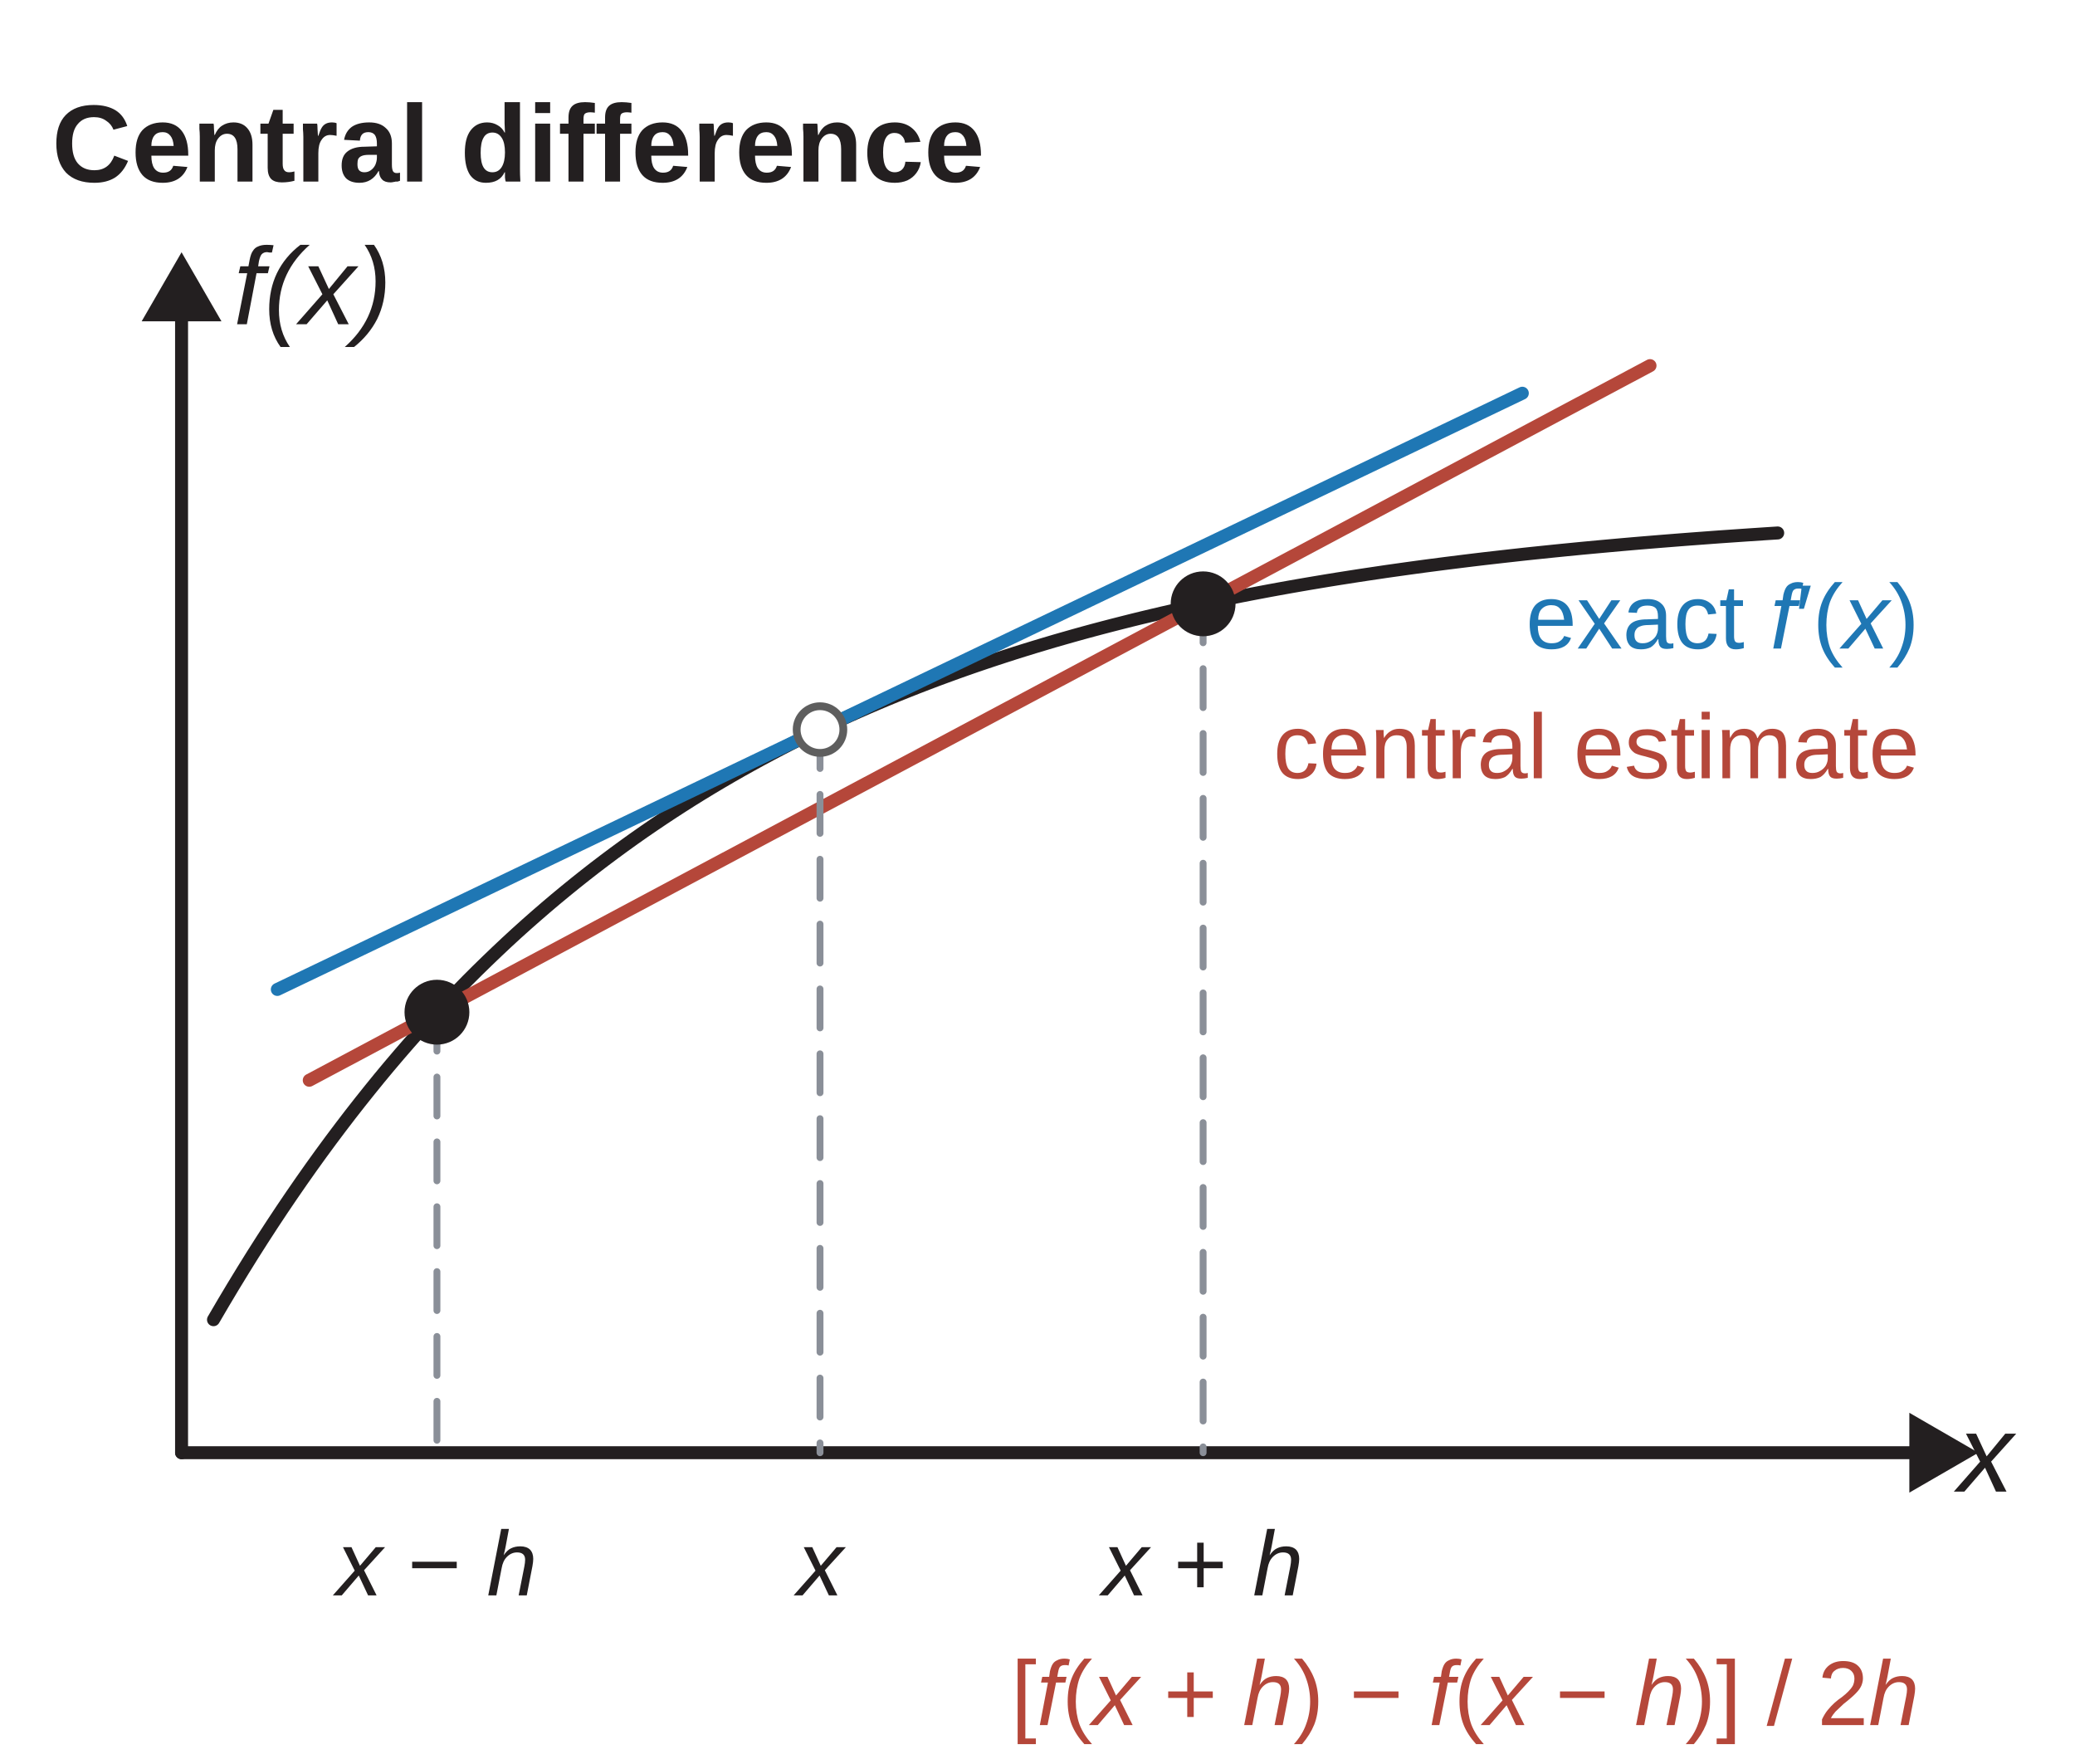
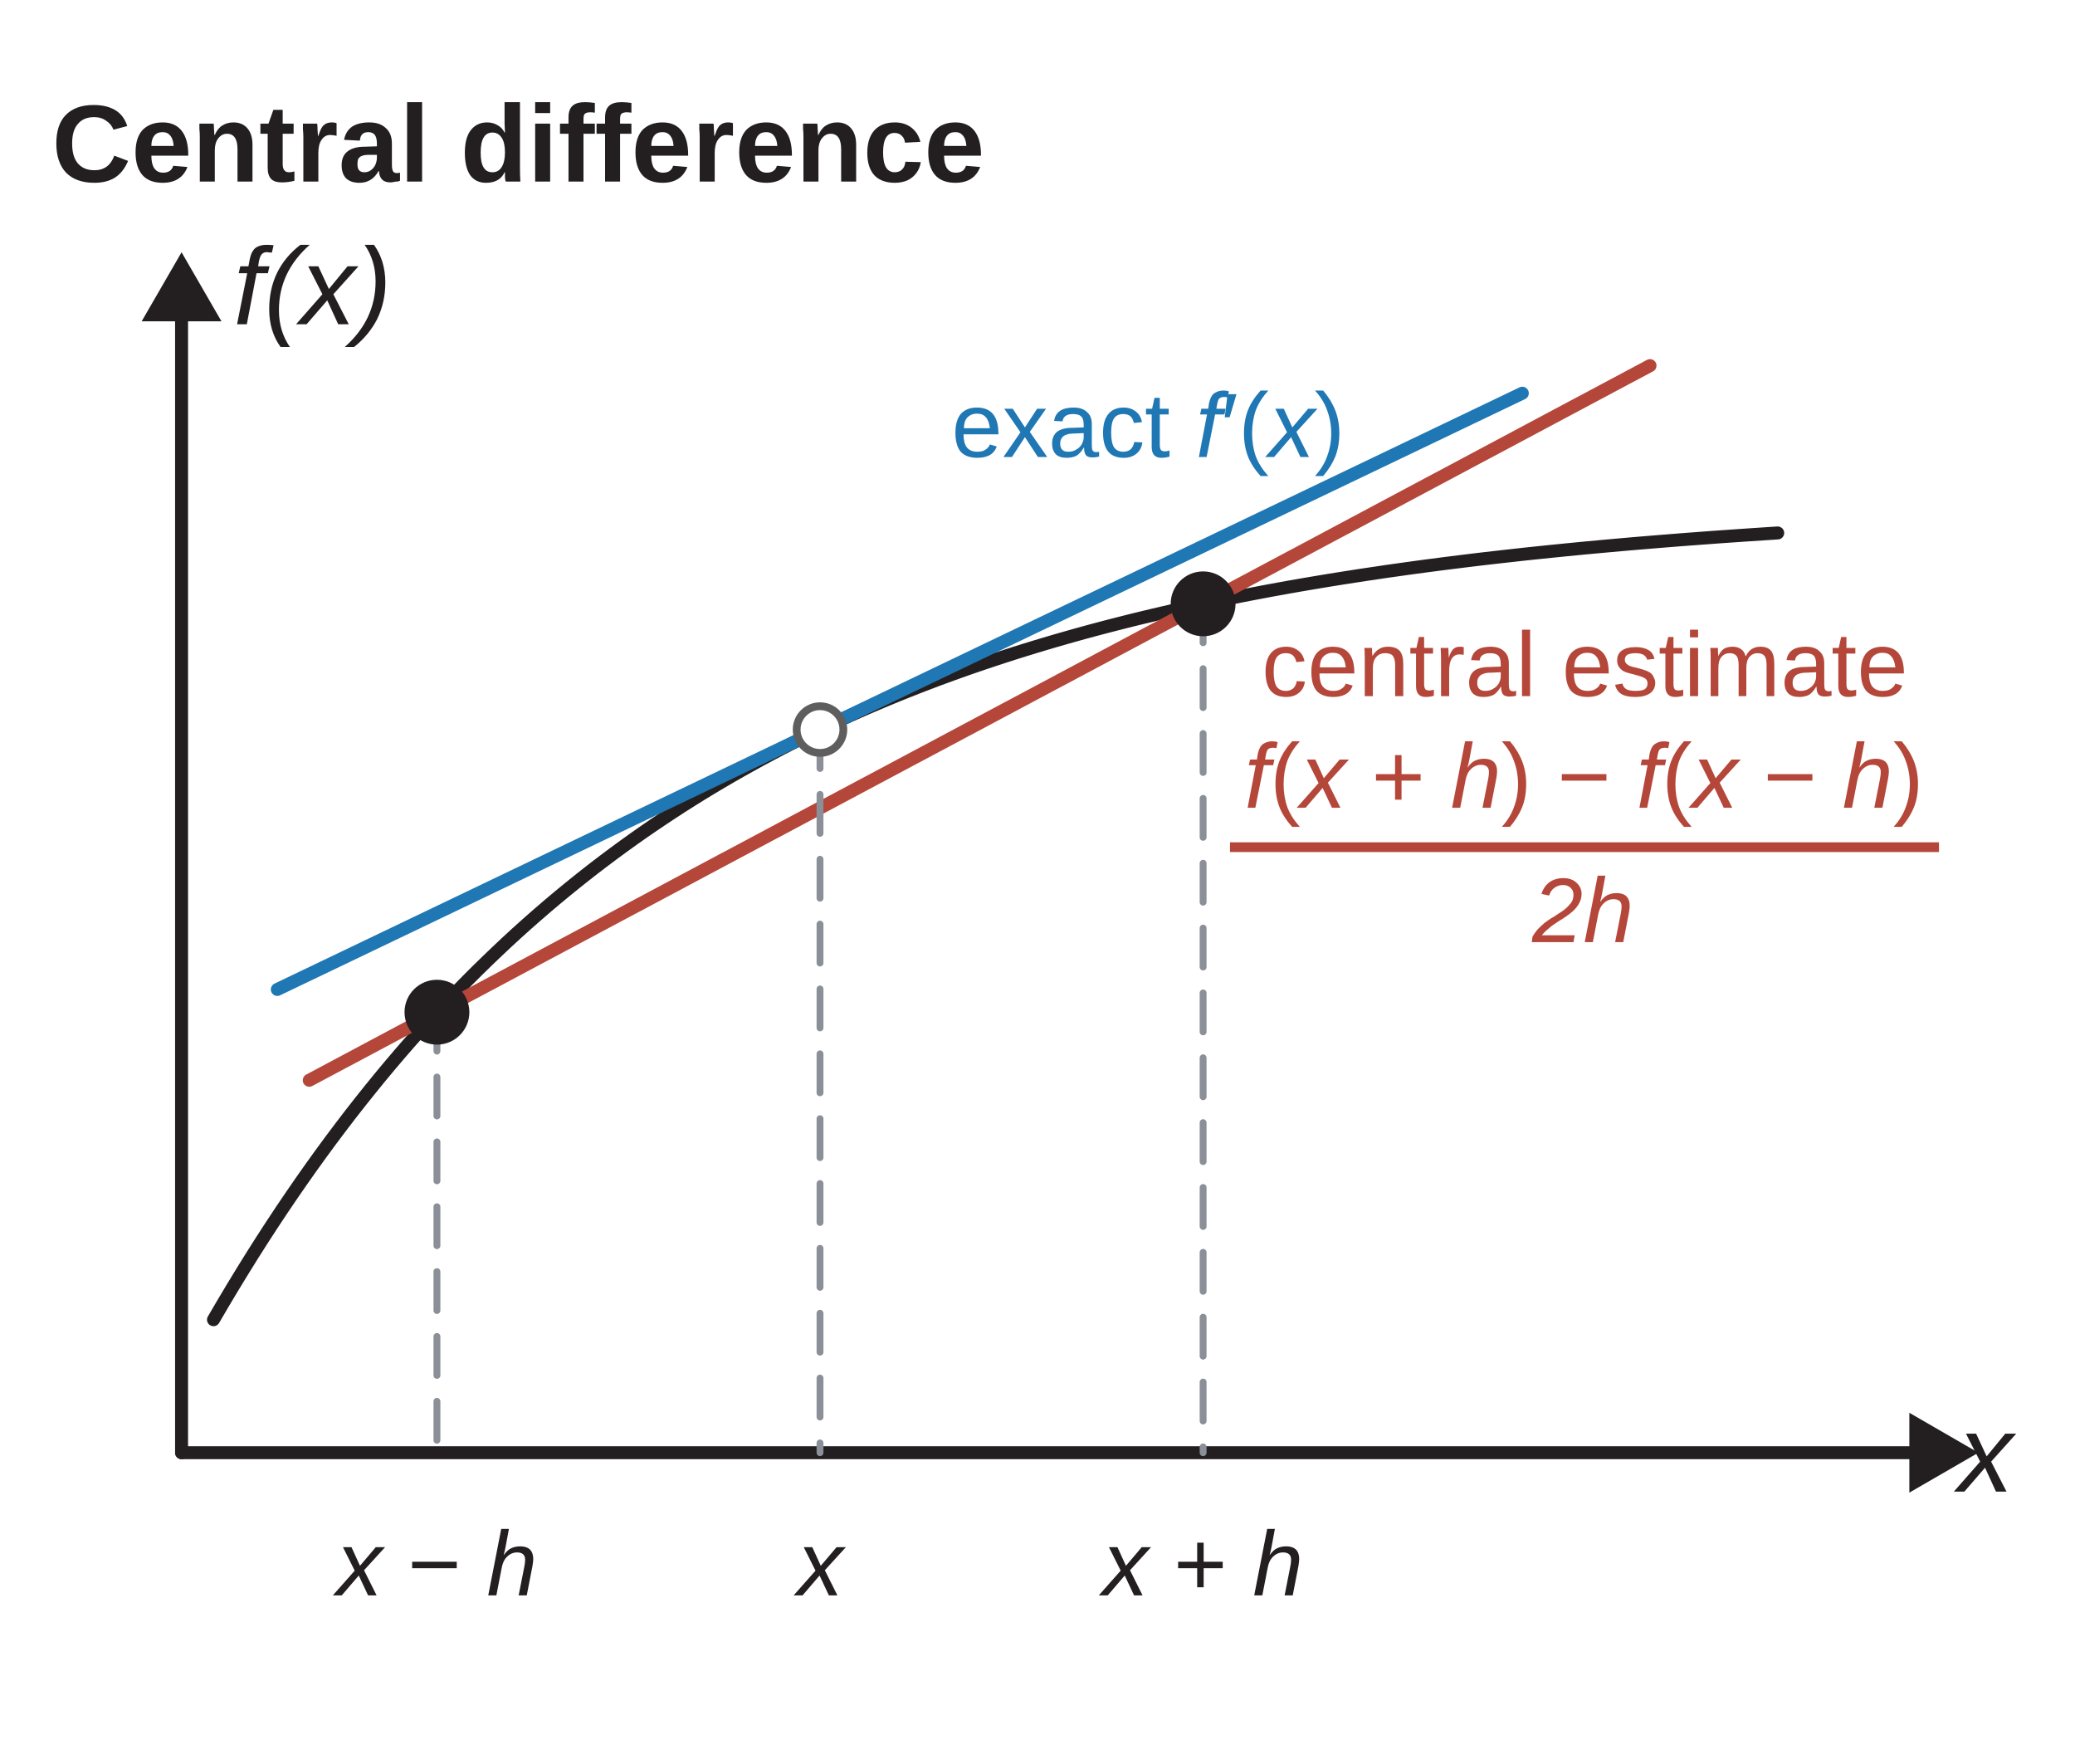
- <svg xmlns="http://www.w3.org/2000/svg" width="80mm" height="68mm" viewBox="0 0 80 68">
-   <defs>
+ <svg xmlns="http://www.w3.org/2000/svg" width="80mm" height="68mm" viewBox="0 0 80 68" version="1.1" id="svg22">
+   <defs id="defs1">
    <marker id="tri" orient="auto-start-reverse" markerWidth="1" markerHeight="1" viewBox="0 0 1 1" refX="0" refY="0" style="overflow:visible" preserveAspectRatio="xMidYMid">
-       <path transform="scale(0.5)" d="M 5.77,0 -2.88,5 V -5 Z" style="fill:context-stroke;fill-rule:evenodd;stroke:context-stroke;stroke-width:1pt" />
+       <path transform="scale(0.5)" d="M 5.77,0 -2.88,5 V -5 Z" style="fill:context-stroke;fill-rule:evenodd;stroke:context-stroke;stroke-width:1pt" id="path1" />
    </marker>
  </defs>
  <rect id="background" width="80" height="68" style="fill:#ffffff" />
  <g id="central">
-     <text x="2.00" y="7.00" style="font-family:Arial;font-size:4.23px;fill:#231f20;font-weight:bold;font-style:normal;text-anchor:start">Central difference</text>
-     <path d="M 7.000,56.000 L 74.500,56.000" style="fill:none;stroke:#231f20;stroke-width:0.5;stroke-linecap:round;stroke-linejoin:round;marker-end:url(#tri)" />
-     <path d="M 7.000,56.000 L 7.000,11.500" style="fill:none;stroke:#231f20;stroke-width:0.5;stroke-linecap:round;stroke-linejoin:round;marker-end:url(#tri)" />
-     <text x="75.50" y="57.50" style="font-family:Arial;font-size:4.23px;fill:#231f20;font-weight:normal;font-style:normal;text-anchor:start">
-       <tspan style="font-style:italic">x</tspan>
+     <text x="2.00" y="7.00" style="font-family:Arial;font-size:4.23px;fill:#231f20;font-weight:bold;font-style:normal;text-anchor:start" id="text1">Central difference</text>
+     <path d="M 7.000,56.000 L 74.500,56.000" style="fill:none;stroke:#231f20;stroke-width:0.5;stroke-linecap:round;stroke-linejoin:round;marker-end:url(#tri)" id="path2" />
+     <path d="M 7.000,56.000 L 7.000,11.500" style="fill:none;stroke:#231f20;stroke-width:0.5;stroke-linecap:round;stroke-linejoin:round;marker-end:url(#tri)" id="path3" />
+     <text x="75.50" y="57.50" style="font-family:Arial;font-size:4.23px;fill:#231f20;font-weight:normal;font-style:normal;text-anchor:start" id="text3">
+       <tspan style="font-style:italic" id="tspan3">x</tspan>
    </text>
-     <text x="9.00" y="12.50" style="font-family:Arial;font-size:4.23px;fill:#231f20;font-weight:normal;font-style:normal;text-anchor:start">
-       <tspan style="font-style:italic">f(x)</tspan>
+     <text x="9.00" y="12.50" style="font-family:Arial;font-size:4.23px;fill:#231f20;font-weight:normal;font-style:normal;text-anchor:start" id="text4">
+       <tspan style="font-style:italic" id="tspan4">f(x)</tspan>
    </text>
-     <path d="M 8.231,50.873 L 8.608,50.229 L 8.985,49.598 L 9.362,48.980 L 9.738,48.375 L 10.115,47.782 L 10.492,47.201 L 10.869,46.632 L 11.246,46.075 L 11.623,45.529 L 12.000,44.994 L 12.377,44.470 L 12.754,43.957 L 13.131,43.455 L 13.508,42.962 L 13.885,42.480 L 14.262,42.008 L 14.638,41.545 L 15.015,41.092 L 15.392,40.648 L 15.769,40.213 L 16.146,39.787 L 16.523,39.370 L 16.900,38.961 L 17.277,38.561 L 17.654,38.169 L 18.031,37.784 L 18.408,37.408 L 18.785,37.040 L 19.162,36.679 L 19.538,36.325 L 19.915,35.978 L 20.292,35.639 L 20.669,35.307 L 21.046,34.981 L 21.423,34.662 L 21.800,34.350 L 22.177,34.044 L 22.554,33.744 L 22.931,33.450 L 23.308,33.163 L 23.685,32.881 L 24.062,32.605 L 24.438,32.335 L 24.815,32.070 L 25.192,31.811 L 25.569,31.557 L 25.946,31.308 L 26.323,31.064 L 26.700,30.825 L 27.077,30.591 L 27.454,30.362 L 27.831,30.138 L 28.208,29.918 L 28.585,29.703 L 28.962,29.492 L 29.338,29.285 L 29.715,29.083 L 30.092,28.884 L 30.469,28.690 L 30.846,28.500 L 31.223,28.314 L 31.600,28.131 L 31.977,27.952 L 32.354,27.777 L 32.731,27.606 L 33.108,27.438 L 33.485,27.273 L 33.862,27.112 L 34.238,26.954 L 34.615,26.799 L 34.992,26.648 L 35.369,26.499 L 35.746,26.354 L 36.123,26.211 L 36.500,26.072 L 36.877,25.935 L 37.254,25.801 L 37.631,25.670 L 38.008,25.542 L 38.385,25.416 L 38.762,25.293 L 39.138,25.172 L 39.515,25.054 L 39.892,24.938 L 40.269,24.825 L 40.646,24.713 L 41.023,24.605 L 41.400,24.498 L 41.777,24.393 L 42.154,24.291 L 42.531,24.191 L 42.908,24.093 L 43.285,23.997 L 43.662,23.902 L 44.038,23.810 L 44.415,23.720 L 44.792,23.631 L 45.169,23.545 L 45.546,23.460 L 45.923,23.376 L 46.300,23.295 L 46.677,23.215 L 47.054,23.137 L 47.431,23.060 L 47.808,22.985 L 48.185,22.912 L 48.562,22.840 L 48.938,22.769 L 49.315,22.700 L 49.692,22.632 L 50.069,22.566 L 50.446,22.501 L 50.823,22.438 L 51.200,22.375 L 51.577,22.314 L 51.954,22.255 L 52.331,22.196 L 52.708,22.139 L 53.085,22.083 L 53.462,22.027 L 53.838,21.974 L 54.215,21.921 L 54.592,21.869 L 54.969,21.818 L 55.346,21.769 L 55.723,21.720 L 56.100,21.673 L 56.477,21.626 L 56.854,21.580 L 57.231,21.535 L 57.608,21.492 L 57.985,21.449 L 58.362,21.407 L 58.738,21.365 L 59.115,21.325 L 59.492,21.286 L 59.869,21.247 L 60.246,21.209 L 60.623,21.172 L 61.000,21.135 L 61.377,21.100 L 61.754,21.065 L 62.131,21.031 L 62.508,20.997 L 62.885,20.964 L 63.262,20.932 L 63.638,20.901 L 64.015,20.870 L 64.392,20.840 L 64.769,20.810 L 65.146,20.781 L 65.523,20.753 L 65.900,20.725 L 66.277,20.697 L 66.654,20.671 L 67.031,20.645 L 67.408,20.619 L 67.785,20.594 L 68.162,20.569 L 68.538,20.545" style="fill:none;stroke:#231f20;stroke-width:0.5;stroke-linecap:round;stroke-linejoin:round" />
-     <path d="M 10.692,38.142 L 58.692,15.158" style="fill:none;stroke:#1f77b4;stroke-width:0.5;stroke-linecap:round;stroke-linejoin:round" />
-     <path d="M 11.923,41.643 L 63.615,14.094" style="fill:none;stroke:#b5473a;stroke-width:0.5;stroke-linecap:round;stroke-linejoin:round" />
-     <path d="M 16.846,39.019 L 16.846,56.000" style="fill:none;stroke:#8a8f98;stroke-width:0.265;stroke-linecap:round;stroke-linejoin:round;stroke-dasharray:1.5,1" />
-     <circle cx="16.846" cy="39.019" r="1.1" style="fill:#231f20;stroke:#231f20;stroke-width:0.3" />
-     <path d="M 31.615,28.124 L 31.615,56.000" style="fill:none;stroke:#8a8f98;stroke-width:0.265;stroke-linecap:round;stroke-linejoin:round;stroke-dasharray:1.5,1" />
-     <circle cx="31.615" cy="28.124" r="0.9" style="fill:#ffffff;stroke:#5e5e5e;stroke-width:0.3" />
-     <path d="M 46.385,23.277 L 46.385,56.000" style="fill:none;stroke:#8a8f98;stroke-width:0.265;stroke-linecap:round;stroke-linejoin:round;stroke-dasharray:1.5,1" />
-     <circle cx="46.385" cy="23.277" r="1.1" style="fill:#231f20;stroke:#231f20;stroke-width:0.3" />
-     <text x="16.85" y="61.50" style="font-family:Arial;font-size:3.53px;fill:#231f20;font-weight:normal;font-style:normal;text-anchor:middle">
-       <tspan style="font-style:italic">x</tspan> − <tspan style="font-style:italic">h</tspan>
+     <path d="M 8.231,50.873 L 8.608,50.229 L 8.985,49.598 L 9.362,48.980 L 9.738,48.375 L 10.115,47.782 L 10.492,47.201 L 10.869,46.632 L 11.246,46.075 L 11.623,45.529 L 12.000,44.994 L 12.377,44.470 L 12.754,43.957 L 13.131,43.455 L 13.508,42.962 L 13.885,42.480 L 14.262,42.008 L 14.638,41.545 L 15.015,41.092 L 15.392,40.648 L 15.769,40.213 L 16.146,39.787 L 16.523,39.370 L 16.900,38.961 L 17.277,38.561 L 17.654,38.169 L 18.031,37.784 L 18.408,37.408 L 18.785,37.040 L 19.162,36.679 L 19.538,36.325 L 19.915,35.978 L 20.292,35.639 L 20.669,35.307 L 21.046,34.981 L 21.423,34.662 L 21.800,34.350 L 22.177,34.044 L 22.554,33.744 L 22.931,33.450 L 23.308,33.163 L 23.685,32.881 L 24.062,32.605 L 24.438,32.335 L 24.815,32.070 L 25.192,31.811 L 25.569,31.557 L 25.946,31.308 L 26.323,31.064 L 26.700,30.825 L 27.077,30.591 L 27.454,30.362 L 27.831,30.138 L 28.208,29.918 L 28.585,29.703 L 28.962,29.492 L 29.338,29.285 L 29.715,29.083 L 30.092,28.884 L 30.469,28.690 L 30.846,28.500 L 31.223,28.314 L 31.600,28.131 L 31.977,27.952 L 32.354,27.777 L 32.731,27.606 L 33.108,27.438 L 33.485,27.273 L 33.862,27.112 L 34.238,26.954 L 34.615,26.799 L 34.992,26.648 L 35.369,26.499 L 35.746,26.354 L 36.123,26.211 L 36.500,26.072 L 36.877,25.935 L 37.254,25.801 L 37.631,25.670 L 38.008,25.542 L 38.385,25.416 L 38.762,25.293 L 39.138,25.172 L 39.515,25.054 L 39.892,24.938 L 40.269,24.825 L 40.646,24.713 L 41.023,24.605 L 41.400,24.498 L 41.777,24.393 L 42.154,24.291 L 42.531,24.191 L 42.908,24.093 L 43.285,23.997 L 43.662,23.902 L 44.038,23.810 L 44.415,23.720 L 44.792,23.631 L 45.169,23.545 L 45.546,23.460 L 45.923,23.376 L 46.300,23.295 L 46.677,23.215 L 47.054,23.137 L 47.431,23.060 L 47.808,22.985 L 48.185,22.912 L 48.562,22.840 L 48.938,22.769 L 49.315,22.700 L 49.692,22.632 L 50.069,22.566 L 50.446,22.501 L 50.823,22.438 L 51.200,22.375 L 51.577,22.314 L 51.954,22.255 L 52.331,22.196 L 52.708,22.139 L 53.085,22.083 L 53.462,22.027 L 53.838,21.974 L 54.215,21.921 L 54.592,21.869 L 54.969,21.818 L 55.346,21.769 L 55.723,21.720 L 56.100,21.673 L 56.477,21.626 L 56.854,21.580 L 57.231,21.535 L 57.608,21.492 L 57.985,21.449 L 58.362,21.407 L 58.738,21.365 L 59.115,21.325 L 59.492,21.286 L 59.869,21.247 L 60.246,21.209 L 60.623,21.172 L 61.000,21.135 L 61.377,21.100 L 61.754,21.065 L 62.131,21.031 L 62.508,20.997 L 62.885,20.964 L 63.262,20.932 L 63.638,20.901 L 64.015,20.870 L 64.392,20.840 L 64.769,20.810 L 65.146,20.781 L 65.523,20.753 L 65.900,20.725 L 66.277,20.697 L 66.654,20.671 L 67.031,20.645 L 67.408,20.619 L 67.785,20.594 L 68.162,20.569 L 68.538,20.545" style="fill:none;stroke:#231f20;stroke-width:0.5;stroke-linecap:round;stroke-linejoin:round" id="path4" />
+     <path d="M 10.692,38.142 L 58.692,15.158" style="fill:none;stroke:#1f77b4;stroke-width:0.5;stroke-linecap:round;stroke-linejoin:round" id="path5" />
+     <path d="M 11.923,41.643 L 63.615,14.094" style="fill:none;stroke:#b5473a;stroke-width:0.5;stroke-linecap:round;stroke-linejoin:round" id="path6" />
+     <path d="M 16.846,39.019 L 16.846,56.000" style="fill:none;stroke:#8a8f98;stroke-width:0.265;stroke-linecap:round;stroke-linejoin:round;stroke-dasharray:1.5,1" id="path7" />
+     <circle cx="16.846" cy="39.019" r="1.1" style="fill:#231f20;stroke:#231f20;stroke-width:0.3" id="circle7" />
+     <path d="M 31.615,28.124 L 31.615,56.000" style="fill:none;stroke:#8a8f98;stroke-width:0.265;stroke-linecap:round;stroke-linejoin:round;stroke-dasharray:1.5,1" id="path8" />
+     <circle cx="31.615" cy="28.124" r="0.9" style="fill:#ffffff;stroke:#5e5e5e;stroke-width:0.3" id="circle8" />
+     <path d="M 46.385,23.277 L 46.385,56.000" style="fill:none;stroke:#8a8f98;stroke-width:0.265;stroke-linecap:round;stroke-linejoin:round;stroke-dasharray:1.5,1" id="path9" />
+     <circle cx="46.385" cy="23.277" r="1.1" style="fill:#231f20;stroke:#231f20;stroke-width:0.3" id="circle9" />
+     <text x="16.85" y="61.50" style="font-family:Arial;font-size:3.53px;fill:#231f20;font-weight:normal;font-style:normal;text-anchor:middle" id="text10">
+       <tspan style="font-style:italic" id="tspan9">x</tspan> − <tspan style="font-style:italic" id="tspan10">h</tspan>
    </text>
-     <text x="31.62" y="61.50" style="font-family:Arial;font-size:3.53px;fill:#231f20;font-weight:normal;font-style:normal;text-anchor:middle">
-       <tspan style="font-style:italic">x</tspan>
+     <text x="31.62" y="61.50" style="font-family:Arial;font-size:3.53px;fill:#231f20;font-weight:normal;font-style:normal;text-anchor:middle" id="text11">
+       <tspan style="font-style:italic" id="tspan11">x</tspan>
    </text>
-     <text x="46.38" y="61.50" style="font-family:Arial;font-size:3.53px;fill:#231f20;font-weight:normal;font-style:normal;text-anchor:middle">
-       <tspan style="font-style:italic">x</tspan> + <tspan style="font-style:italic">h</tspan>
+     <text x="46.38" y="61.50" style="font-family:Arial;font-size:3.53px;fill:#231f20;font-weight:normal;font-style:normal;text-anchor:middle" id="text13">
+       <tspan style="font-style:italic" id="tspan12">x</tspan> + <tspan style="font-style:italic" id="tspan13">h</tspan>
    </text>
-     <text x="74.00" y="25.00" style="font-family:Arial;font-size:3.53px;fill:#1f77b4;font-weight:normal;font-style:normal;text-anchor:end">exact <tspan style="font-style:italic">f</tspan>′(<tspan style="font-style:italic">x</tspan>)</text>
-     <text x="74.00" y="30.00" style="font-family:Arial;font-size:3.53px;fill:#b5473a;font-weight:normal;font-style:normal;text-anchor:end">central estimate</text>
-     <text x="74.00" y="66.50" style="font-family:Arial;font-size:3.53px;fill:#b5473a;font-weight:normal;font-style:normal;text-anchor:end">[<tspan style="font-style:italic">f</tspan>(<tspan style="font-style:italic">x</tspan> + <tspan style="font-style:italic">h</tspan>) − <tspan style="font-style:italic">f</tspan>(<tspan style="font-style:italic">x</tspan> − <tspan style="font-style:italic">h</tspan>)] / 2<tspan style="font-style:italic">h</tspan>
-     </text>
+     <text x="51.858" y="17.619" style="font-style:normal;font-weight:normal;font-size:3.53px;font-family:Arial;text-anchor:end;fill:#1f77b4" id="text15">exact <tspan style="font-style:italic" id="tspan14">f</tspan>′(<tspan style="font-style:italic" id="tspan15">x</tspan>)</text>
+     <text x="73.552" y="26.837" style="font-style:normal;font-weight:normal;font-size:3.53px;font-family:Arial;text-anchor:end;fill:#b5473a" id="text16">central estimate</text>
+     <g id="g27" transform="translate(-3.11301,-0.716421)">
+       <text x="77.28" y="31.856" style="font-style:normal;font-weight:normal;font-size:3.53px;font-family:Arial;text-anchor:end;fill:#b5473a" id="text22">
+         <tspan style="font-style:italic" id="tspan16">f</tspan>(<tspan style="font-style:italic" id="tspan17">x</tspan> + <tspan style="font-style:italic" id="tspan18">h</tspan>) − <tspan style="font-style:italic" id="tspan19">f</tspan>(<tspan style="font-style:italic" id="tspan20">x</tspan> − <tspan style="font-style:italic" id="tspan21">h</tspan>)</text>
+       <path style="fill:#4a3ab5;stroke:#b5473a;stroke-width:0.375;stroke-dasharray:none;stroke-opacity:1" d="M 50.535,33.374 H 77.869" id="path22" />
+       <text x="66.11" y="37.036" style="font-style:normal;font-weight:normal;font-size:3.53px;font-family:Arial;text-anchor:end;fill:#b5473a" id="text27">
+         <tspan style="font-style:italic" id="tspan22">2h</tspan>
+       </text>
+     </g>
  </g>
</svg>
